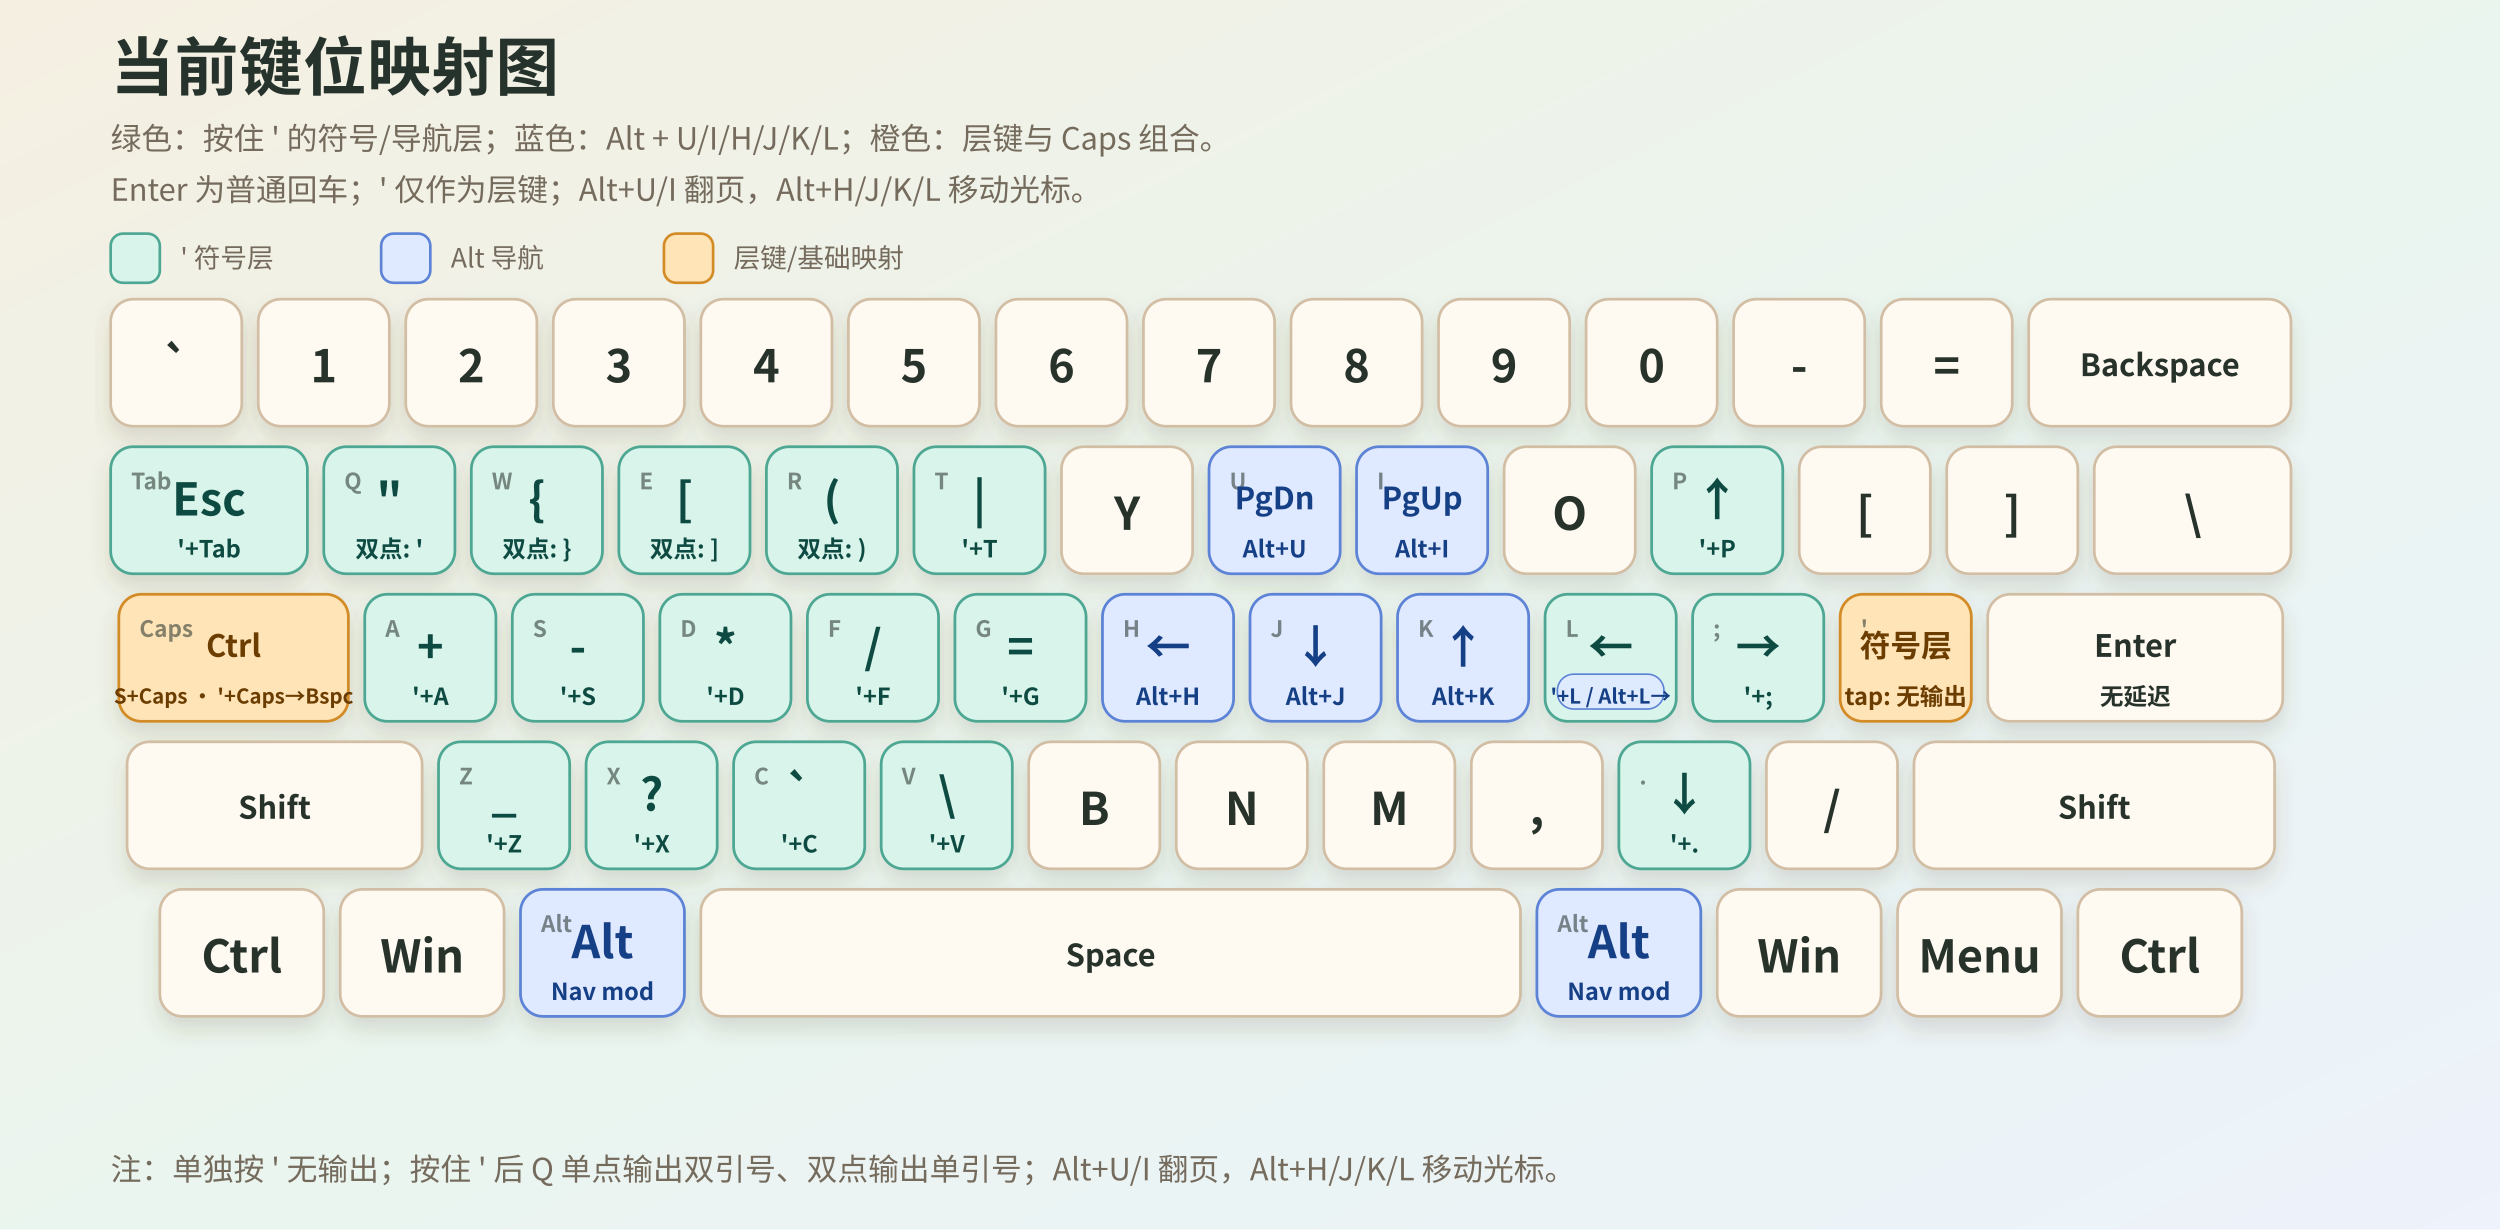
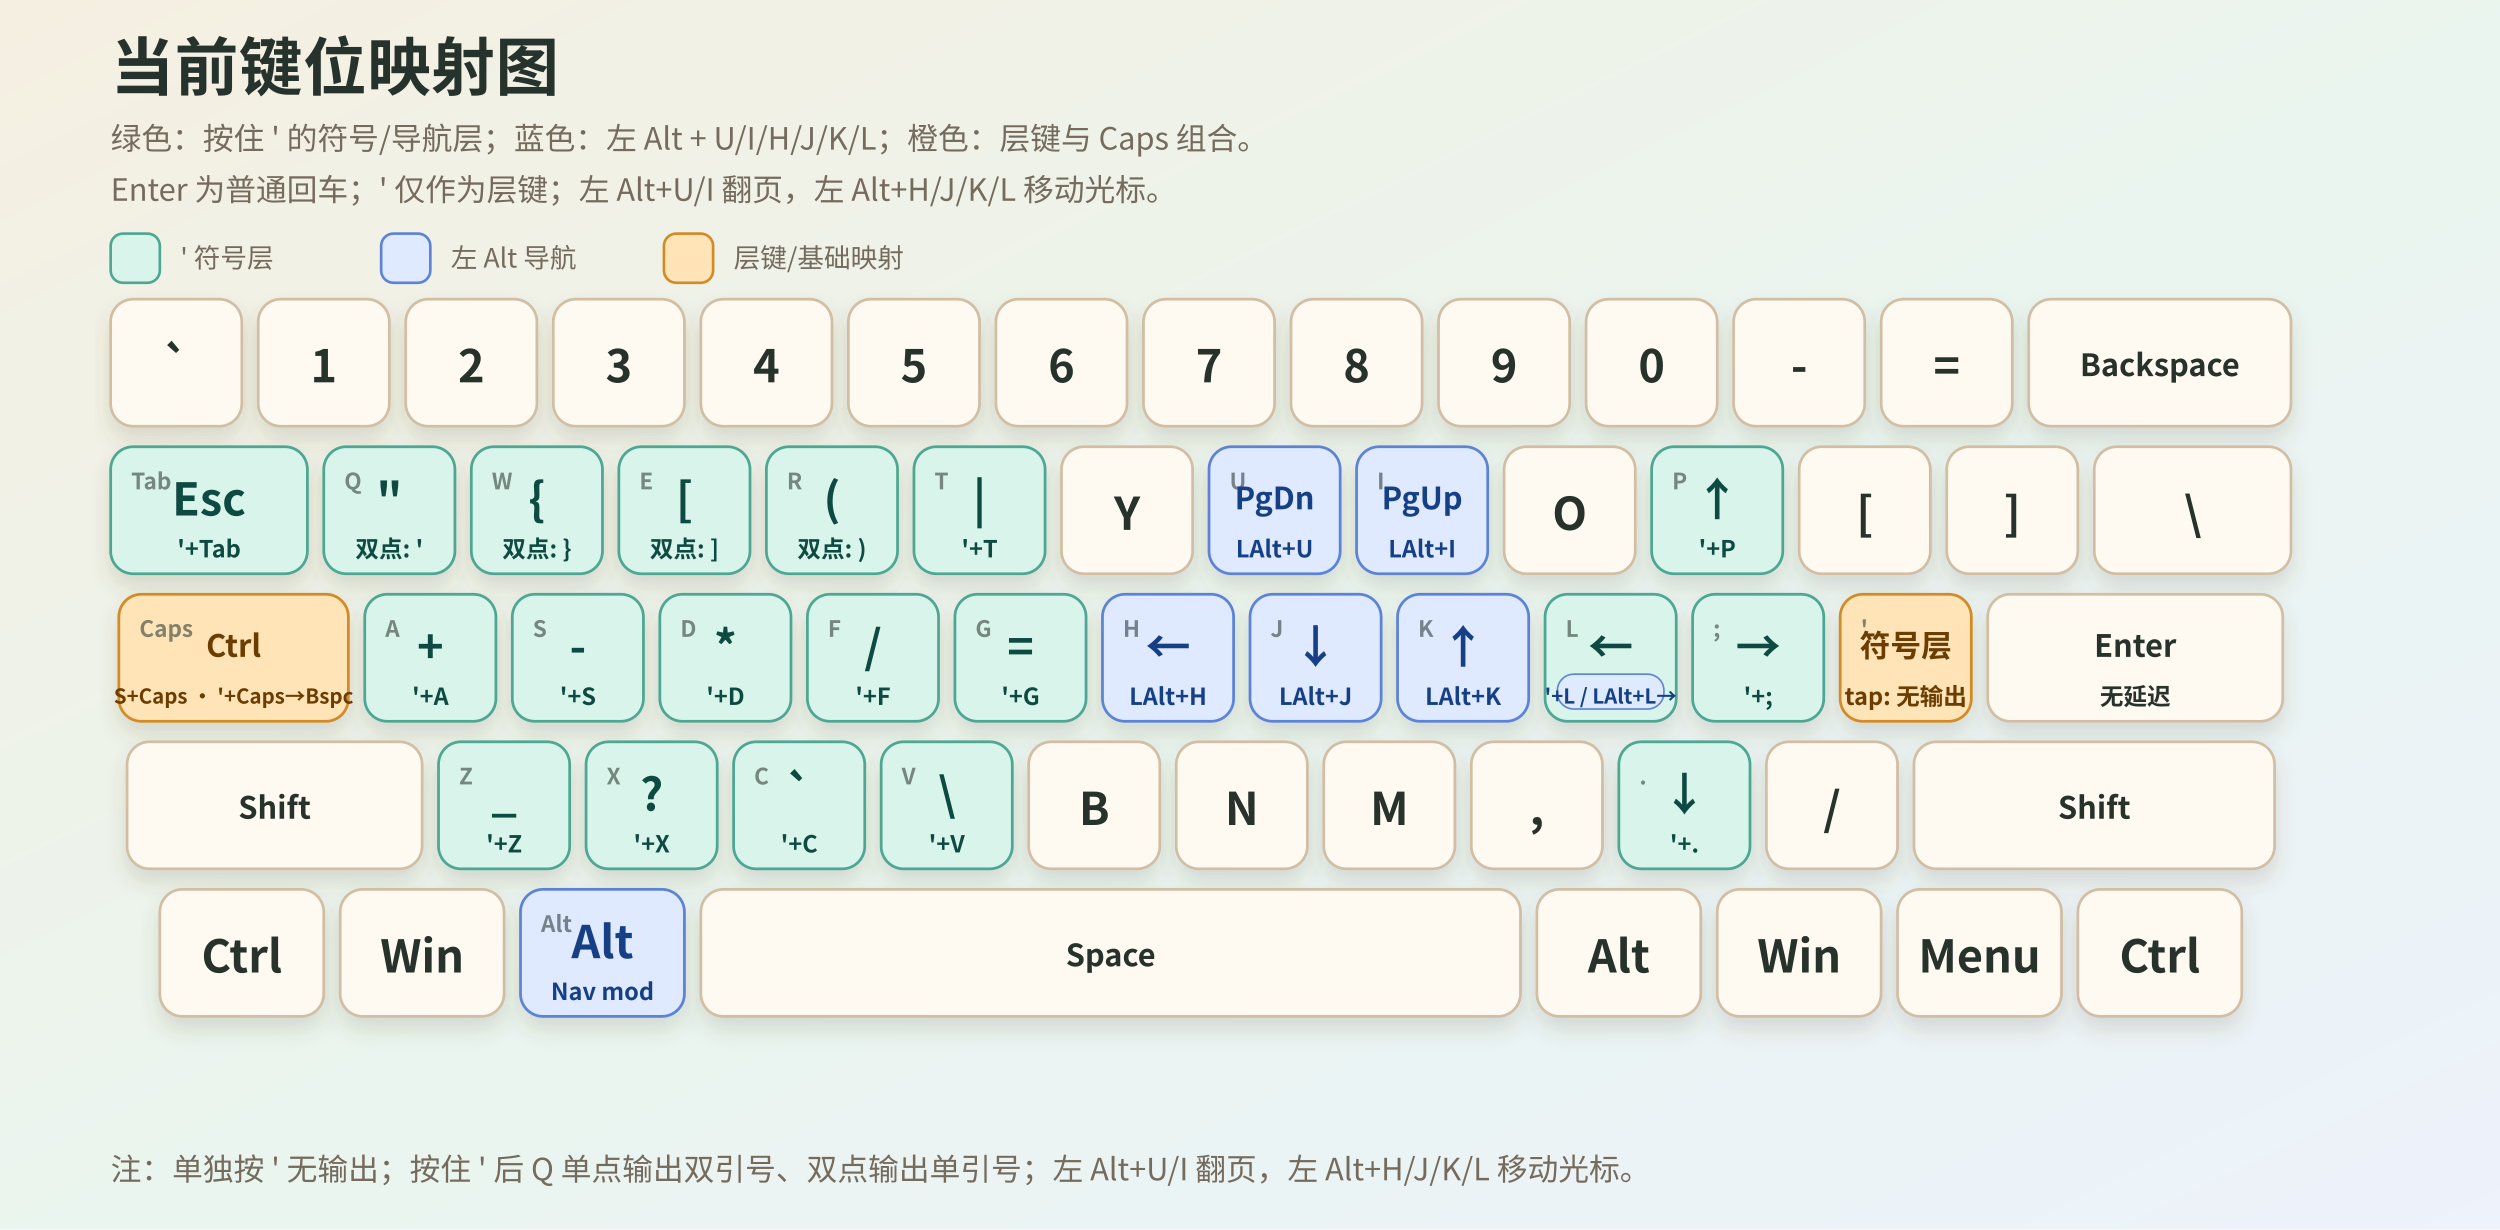
<svg xmlns="http://www.w3.org/2000/svg" width="1220" height="600" viewBox="0 0 1220 600">
  <defs>
    <linearGradient id="bg" x1="0" y1="0" x2="1" y2="1">
      <stop offset="0" stop-color="#f5efe1" />
      <stop offset="0.52" stop-color="#eaf5ef" />
      <stop offset="1" stop-color="#edf2fb" />
    </linearGradient>
    <filter id="shadow" x="-12%" y="-18%" width="124%" height="150%">
      <feDropShadow dx="0" dy="6" stdDeviation="5" flood-color="#5d4d35" flood-opacity="0.16" />
    </filter>
    <style>
      .title { font: 800 31px 'Noto Sans CJK SC', 'Source Han Sans SC', sans-serif; fill: #26322c; letter-spacing: .3px; }
      .subtitle { font: 15px 'Noto Sans CJK SC', 'Source Han Sans SC', sans-serif; fill: #756b5d; }
      .legend { font: 13px 'Noto Sans CJK SC', 'Source Han Sans SC', sans-serif; fill: #756b5d; dominant-baseline: middle; }
      .legendbox { stroke-width: 1.3; }
      .keywrap { filter: url(#shadow); }
      .key { stroke-width: 1.35; }
      .neutral { fill: #fffaf1; stroke: #d2bea4; }
      .quote { fill: #d9f4eb; stroke: #4da792; }
      .trigger { fill: #ffe4b8; stroke: #d28b25; }
      .alt { fill: #dfe9ff; stroke: #5d83d6; }
      .disabled { fill: #ece4dc; stroke: #aa9582; }
      .altchip { fill: rgba(223,233,255,.92); stroke: #5d83d6; stroke-width: .8; }
      .main { font: 800 22px 'Noto Sans CJK SC', 'Source Han Sans SC', sans-serif; fill: #26322c; dominant-baseline: central; }
      .wide { font-size: 15px; }
      .small { font: 700 11.5px 'Noto Sans CJK SC', 'Source Han Sans SC', sans-serif; dominant-baseline: central; }
      .tiny { font-size: 10px; }
      .phys { font: 800 11px 'Noto Sans CJK SC', 'Source Han Sans SC', sans-serif; fill: rgba(38,50,44,.56); dominant-baseline: central; }
      .neutral_text { fill: #26322c; }
      .quote_text { fill: #114c43; }
      .trigger_text { fill: #6c3d00; }
      .alt_text { fill: #163f86; }
      .disabled_text { fill: #8a7162; }
    </style>
  </defs>
  <rect width="100%" height="100%" fill="url(#bg)" />
  <text x="54" y="44" class="title">当前键位映射图</text>
-   <text x="54" y="73" class="subtitle">绿色：按住 ' 的符号/导航层；蓝色：Alt + U/I/H/J/K/L；橙色：层键与 Caps 组合。</text>
-   <text x="54" y="98" class="subtitle">Enter 为普通回车；' 仅作为层键；Alt+U/I 翻页，Alt+H/J/K/L 移动光标。</text>
+   <text x="54" y="73" class="subtitle">绿色：按住 ' 的符号/导航层；蓝色：左 Alt + U/I/H/J/K/L；橙色：层键与 Caps 组合。</text>
+   <text x="54" y="98" class="subtitle">Enter 为普通回车；' 仅作为层键；左 Alt+U/I 翻页，左 Alt+H/J/K/L 移动光标。</text>
  <rect x="54.0" y="114.0" width="24" height="24" rx="6" fill="#d9f4eb" stroke="#4da792" class="legendbox" />
  <text x="88.0" y="126.0" class="legend">' 符号层</text>
  <rect x="186.0" y="114.0" width="24" height="24" rx="6" fill="#dfe9ff" stroke="#5d83d6" class="legendbox" />
-   <text x="220.0" y="126.0" class="legend">Alt 导航</text>
+   <text x="220.0" y="126.0" class="legend">左 Alt 导航</text>
  <rect x="324.0" y="114.0" width="24" height="24" rx="6" fill="#ffe4b8" stroke="#d28b25" class="legendbox" />
  <text x="358.0" y="126.0" class="legend">层键/基础映射</text>
  <g class="keywrap">
    <rect x="54.0" y="146.0" width="64.0" height="62.0" rx="11" class="key neutral" />
    <text x="86.0" y="177.0" class="main neutral_text" text-anchor="middle">`</text>
  </g>
  <g class="keywrap">
    <rect x="126.0" y="146.0" width="64.0" height="62.0" rx="11" class="key neutral" />
    <text x="158.0" y="177.0" class="main neutral_text" text-anchor="middle">1</text>
  </g>
  <g class="keywrap">
    <rect x="198.0" y="146.0" width="64.0" height="62.0" rx="11" class="key neutral" />
    <text x="230.0" y="177.0" class="main neutral_text" text-anchor="middle">2</text>
  </g>
  <g class="keywrap">
    <rect x="270.0" y="146.0" width="64.0" height="62.0" rx="11" class="key neutral" />
    <text x="302.0" y="177.0" class="main neutral_text" text-anchor="middle">3</text>
  </g>
  <g class="keywrap">
    <rect x="342.0" y="146.0" width="64.0" height="62.0" rx="11" class="key neutral" />
    <text x="374.0" y="177.0" class="main neutral_text" text-anchor="middle">4</text>
  </g>
  <g class="keywrap">
    <rect x="414.0" y="146.0" width="64.0" height="62.0" rx="11" class="key neutral" />
    <text x="446.0" y="177.0" class="main neutral_text" text-anchor="middle">5</text>
  </g>
  <g class="keywrap">
    <rect x="486.0" y="146.0" width="64.0" height="62.0" rx="11" class="key neutral" />
    <text x="518.0" y="177.0" class="main neutral_text" text-anchor="middle">6</text>
  </g>
  <g class="keywrap">
    <rect x="558.0" y="146.0" width="64.0" height="62.0" rx="11" class="key neutral" />
    <text x="590.0" y="177.0" class="main neutral_text" text-anchor="middle">7</text>
  </g>
  <g class="keywrap">
    <rect x="630.0" y="146.0" width="64.0" height="62.0" rx="11" class="key neutral" />
    <text x="662.0" y="177.0" class="main neutral_text" text-anchor="middle">8</text>
  </g>
  <g class="keywrap">
    <rect x="702.0" y="146.0" width="64.0" height="62.0" rx="11" class="key neutral" />
    <text x="734.0" y="177.0" class="main neutral_text" text-anchor="middle">9</text>
  </g>
  <g class="keywrap">
    <rect x="774.0" y="146.0" width="64.0" height="62.0" rx="11" class="key neutral" />
    <text x="806.0" y="177.0" class="main neutral_text" text-anchor="middle">0</text>
  </g>
  <g class="keywrap">
    <rect x="846.0" y="146.0" width="64.0" height="62.0" rx="11" class="key neutral" />
    <text x="878.0" y="177.0" class="main neutral_text" text-anchor="middle">-</text>
  </g>
  <g class="keywrap">
    <rect x="918.0" y="146.0" width="64.0" height="62.0" rx="11" class="key neutral" />
    <text x="950.0" y="177.0" class="main neutral_text" text-anchor="middle">=</text>
  </g>
  <g class="keywrap">
    <rect x="990.0" y="146.0" width="128.0" height="62.0" rx="11" class="key neutral" />
    <text x="1054.0" y="177.0" class="main neutral_text wide" text-anchor="middle">Backspace</text>
  </g>
  <g class="keywrap">
    <rect x="54.0" y="218.0" width="96.0" height="62.0" rx="11" class="key quote" />
    <text x="64.0" y="234.0" class="phys" text-anchor="start">Tab</text>
    <text x="102.0" y="242.0" class="main quote_text" text-anchor="middle">Esc</text>
    <text x="102.0" y="267.0" class="small quote_text" text-anchor="middle">'+Tab</text>
  </g>
  <g class="keywrap">
    <rect x="158.0" y="218.0" width="64.0" height="62.0" rx="11" class="key quote" />
    <text x="168.0" y="234.0" class="phys" text-anchor="start">Q</text>
    <text x="190.0" y="242.0" class="main quote_text" text-anchor="middle">"</text>
    <text x="190.0" y="267.0" class="small quote_text" text-anchor="middle">双点: '</text>
  </g>
  <g class="keywrap">
    <rect x="230.0" y="218.0" width="64.0" height="62.0" rx="11" class="key quote" />
    <text x="240.0" y="234.0" class="phys" text-anchor="start">W</text>
    <text x="262.0" y="242.0" class="main quote_text" text-anchor="middle">{</text>
    <text x="262.0" y="267.0" class="small quote_text" text-anchor="middle">双点: }</text>
  </g>
  <g class="keywrap">
    <rect x="302.0" y="218.0" width="64.0" height="62.0" rx="11" class="key quote" />
    <text x="312.0" y="234.0" class="phys" text-anchor="start">E</text>
    <text x="334.0" y="242.0" class="main quote_text" text-anchor="middle">[</text>
    <text x="334.0" y="267.0" class="small quote_text" text-anchor="middle">双点: ]</text>
  </g>
  <g class="keywrap">
    <rect x="374.0" y="218.0" width="64.0" height="62.0" rx="11" class="key quote" />
    <text x="384.0" y="234.0" class="phys" text-anchor="start">R</text>
    <text x="406.0" y="242.0" class="main quote_text" text-anchor="middle">(</text>
    <text x="406.0" y="267.0" class="small quote_text" text-anchor="middle">双点: )</text>
  </g>
  <g class="keywrap">
    <rect x="446.0" y="218.0" width="64.0" height="62.0" rx="11" class="key quote" />
    <text x="456.0" y="234.0" class="phys" text-anchor="start">T</text>
    <text x="478.0" y="242.0" class="main quote_text" text-anchor="middle">|</text>
    <text x="478.0" y="267.0" class="small quote_text" text-anchor="middle">'+T</text>
  </g>
  <g class="keywrap">
    <rect x="518.0" y="218.0" width="64.0" height="62.0" rx="11" class="key neutral" />
    <text x="550.0" y="249.0" class="main neutral_text" text-anchor="middle">Y</text>
  </g>
  <g class="keywrap">
    <rect x="590.0" y="218.0" width="64.0" height="62.0" rx="11" class="key alt" />
    <text x="600.0" y="234.0" class="phys" text-anchor="start">U</text>
    <text x="622.0" y="242.0" class="main alt_text wide" text-anchor="middle">PgDn</text>
-     <text x="622.0" y="267.0" class="small alt_text" text-anchor="middle">Alt+U</text>
+     <text x="622.0" y="267.0" class="small alt_text" text-anchor="middle">LAlt+U</text>
  </g>
  <g class="keywrap">
    <rect x="662.0" y="218.0" width="64.0" height="62.0" rx="11" class="key alt" />
    <text x="672.0" y="234.0" class="phys" text-anchor="start">I</text>
    <text x="694.0" y="242.0" class="main alt_text wide" text-anchor="middle">PgUp</text>
-     <text x="694.0" y="267.0" class="small alt_text" text-anchor="middle">Alt+I</text>
+     <text x="694.0" y="267.0" class="small alt_text" text-anchor="middle">LAlt+I</text>
  </g>
  <g class="keywrap">
    <rect x="734.0" y="218.0" width="64.0" height="62.0" rx="11" class="key neutral" />
    <text x="766.0" y="249.0" class="main neutral_text" text-anchor="middle">O</text>
  </g>
  <g class="keywrap">
    <rect x="806.0" y="218.0" width="64.0" height="62.0" rx="11" class="key quote" />
    <text x="816.0" y="234.0" class="phys" text-anchor="start">P</text>
    <text x="838.0" y="242.0" class="main quote_text" text-anchor="middle">↑</text>
    <text x="838.0" y="267.0" class="small quote_text" text-anchor="middle">'+P</text>
  </g>
  <g class="keywrap">
    <rect x="878.0" y="218.0" width="64.0" height="62.0" rx="11" class="key neutral" />
    <text x="910.0" y="249.0" class="main neutral_text" text-anchor="middle">[</text>
  </g>
  <g class="keywrap">
    <rect x="950.0" y="218.0" width="64.0" height="62.0" rx="11" class="key neutral" />
    <text x="982.0" y="249.0" class="main neutral_text" text-anchor="middle">]</text>
  </g>
  <g class="keywrap">
    <rect x="1022.0" y="218.0" width="96.0" height="62.0" rx="11" class="key neutral" />
    <text x="1070.0" y="249.0" class="main neutral_text" text-anchor="middle">\</text>
  </g>
  <g class="keywrap">
    <rect x="58.0" y="290.0" width="112.0" height="62.0" rx="11" class="key trigger" />
    <text x="68.0" y="306.0" class="phys" text-anchor="start">Caps</text>
    <text x="114.0" y="314.0" class="main trigger_text wide" text-anchor="middle">Ctrl</text>
    <text x="114.0" y="339.0" class="small trigger_text tiny" text-anchor="middle">S+Caps · '+Caps→Bspc</text>
  </g>
  <g class="keywrap">
    <rect x="178.0" y="290.0" width="64.0" height="62.0" rx="11" class="key quote" />
    <text x="188.0" y="306.0" class="phys" text-anchor="start">A</text>
    <text x="210.0" y="314.0" class="main quote_text" text-anchor="middle">+</text>
    <text x="210.0" y="339.0" class="small quote_text" text-anchor="middle">'+A</text>
  </g>
  <g class="keywrap">
    <rect x="250.0" y="290.0" width="64.0" height="62.0" rx="11" class="key quote" />
    <text x="260.0" y="306.0" class="phys" text-anchor="start">S</text>
    <text x="282.0" y="314.0" class="main quote_text" text-anchor="middle">-</text>
    <text x="282.0" y="339.0" class="small quote_text" text-anchor="middle">'+S</text>
  </g>
  <g class="keywrap">
    <rect x="322.0" y="290.0" width="64.0" height="62.0" rx="11" class="key quote" />
    <text x="332.0" y="306.0" class="phys" text-anchor="start">D</text>
    <text x="354.0" y="314.0" class="main quote_text" text-anchor="middle">*</text>
    <text x="354.0" y="339.0" class="small quote_text" text-anchor="middle">'+D</text>
  </g>
  <g class="keywrap">
    <rect x="394.0" y="290.0" width="64.0" height="62.0" rx="11" class="key quote" />
    <text x="404.0" y="306.0" class="phys" text-anchor="start">F</text>
    <text x="426.0" y="314.0" class="main quote_text" text-anchor="middle">/</text>
    <text x="426.0" y="339.0" class="small quote_text" text-anchor="middle">'+F</text>
  </g>
  <g class="keywrap">
    <rect x="466.0" y="290.0" width="64.0" height="62.0" rx="11" class="key quote" />
    <text x="476.0" y="306.0" class="phys" text-anchor="start">G</text>
    <text x="498.0" y="314.0" class="main quote_text" text-anchor="middle">=</text>
    <text x="498.0" y="339.0" class="small quote_text" text-anchor="middle">'+G</text>
  </g>
  <g class="keywrap">
    <rect x="538.0" y="290.0" width="64.0" height="62.0" rx="11" class="key alt" />
    <text x="548.0" y="306.0" class="phys" text-anchor="start">H</text>
    <text x="570.0" y="314.0" class="main alt_text" text-anchor="middle">←</text>
-     <text x="570.0" y="339.0" class="small alt_text" text-anchor="middle">Alt+H</text>
+     <text x="570.0" y="339.0" class="small alt_text" text-anchor="middle">LAlt+H</text>
  </g>
  <g class="keywrap">
    <rect x="610.0" y="290.0" width="64.0" height="62.0" rx="11" class="key alt" />
    <text x="620.0" y="306.0" class="phys" text-anchor="start">J</text>
    <text x="642.0" y="314.0" class="main alt_text" text-anchor="middle">↓</text>
-     <text x="642.0" y="339.0" class="small alt_text" text-anchor="middle">Alt+J</text>
+     <text x="642.0" y="339.0" class="small alt_text" text-anchor="middle">LAlt+J</text>
  </g>
  <g class="keywrap">
    <rect x="682.0" y="290.0" width="64.0" height="62.0" rx="11" class="key alt" />
    <text x="692.0" y="306.0" class="phys" text-anchor="start">K</text>
    <text x="714.0" y="314.0" class="main alt_text" text-anchor="middle">↑</text>
-     <text x="714.0" y="339.0" class="small alt_text" text-anchor="middle">Alt+K</text>
+     <text x="714.0" y="339.0" class="small alt_text" text-anchor="middle">LAlt+K</text>
  </g>
  <g class="keywrap">
    <rect x="754.0" y="290.0" width="64.0" height="62.0" rx="11" class="key quote" />
    <rect x="760.0" y="329.0" width="52.0" height="17" rx="8" class="altchip" />
    <text x="764.0" y="306.0" class="phys" text-anchor="start">L</text>
    <text x="786.0" y="314.0" class="main quote_text" text-anchor="middle">←</text>
-     <text x="786.0" y="339.0" class="small alt_text tiny" text-anchor="middle">'+L / Alt+L→</text>
+     <text x="786.0" y="339.0" class="small alt_text tiny" text-anchor="middle">'+L / LAlt+L→</text>
  </g>
  <g class="keywrap">
    <rect x="826.0" y="290.0" width="64.0" height="62.0" rx="11" class="key quote" />
    <text x="836.0" y="306.0" class="phys" text-anchor="start">;</text>
    <text x="858.0" y="314.0" class="main quote_text" text-anchor="middle">→</text>
    <text x="858.0" y="339.0" class="small quote_text" text-anchor="middle">'+;</text>
  </g>
  <g class="keywrap">
    <rect x="898.0" y="290.0" width="64.0" height="62.0" rx="11" class="key trigger" />
    <text x="908.0" y="306.0" class="phys" text-anchor="start">'</text>
    <text x="930.0" y="314.0" class="main trigger_text wide" text-anchor="middle">符号层</text>
    <text x="930.0" y="339.0" class="small trigger_text" text-anchor="middle">tap: 无输出</text>
  </g>
  <g class="keywrap">
    <rect x="970.0" y="290.0" width="144.0" height="62.0" rx="11" class="key neutral" />
    <text x="1042.0" y="314.0" class="main neutral_text wide" text-anchor="middle">Enter</text>
    <text x="1042.0" y="339.0" class="small neutral_text" text-anchor="middle">无延迟</text>
  </g>
  <g class="keywrap">
    <rect x="62.0" y="362.0" width="144.0" height="62.0" rx="11" class="key neutral" />
    <text x="134.0" y="393.0" class="main neutral_text wide" text-anchor="middle">Shift</text>
  </g>
  <g class="keywrap">
    <rect x="214.0" y="362.0" width="64.0" height="62.0" rx="11" class="key quote" />
    <text x="224.0" y="378.0" class="phys" text-anchor="start">Z</text>
    <text x="246.0" y="386.0" class="main quote_text" text-anchor="middle">_</text>
    <text x="246.0" y="411.0" class="small quote_text" text-anchor="middle">'+Z</text>
  </g>
  <g class="keywrap">
    <rect x="286.0" y="362.0" width="64.0" height="62.0" rx="11" class="key quote" />
    <text x="296.0" y="378.0" class="phys" text-anchor="start">X</text>
    <text x="318.0" y="386.0" class="main quote_text" text-anchor="middle">?</text>
    <text x="318.0" y="411.0" class="small quote_text" text-anchor="middle">'+X</text>
  </g>
  <g class="keywrap">
    <rect x="358.0" y="362.0" width="64.0" height="62.0" rx="11" class="key quote" />
    <text x="368.0" y="378.0" class="phys" text-anchor="start">C</text>
    <text x="390.0" y="386.0" class="main quote_text" text-anchor="middle">`</text>
    <text x="390.0" y="411.0" class="small quote_text" text-anchor="middle">'+C</text>
  </g>
  <g class="keywrap">
    <rect x="430.0" y="362.0" width="64.0" height="62.0" rx="11" class="key quote" />
    <text x="440.0" y="378.0" class="phys" text-anchor="start">V</text>
    <text x="462.0" y="386.0" class="main quote_text" text-anchor="middle">\</text>
    <text x="462.0" y="411.0" class="small quote_text" text-anchor="middle">'+V</text>
  </g>
  <g class="keywrap">
    <rect x="502.0" y="362.0" width="64.0" height="62.0" rx="11" class="key neutral" />
    <text x="534.0" y="393.0" class="main neutral_text" text-anchor="middle">B</text>
  </g>
  <g class="keywrap">
    <rect x="574.0" y="362.0" width="64.0" height="62.0" rx="11" class="key neutral" />
    <text x="606.0" y="393.0" class="main neutral_text" text-anchor="middle">N</text>
  </g>
  <g class="keywrap">
    <rect x="646.0" y="362.0" width="64.0" height="62.0" rx="11" class="key neutral" />
    <text x="678.0" y="393.0" class="main neutral_text" text-anchor="middle">M</text>
  </g>
  <g class="keywrap">
    <rect x="718.0" y="362.0" width="64.0" height="62.0" rx="11" class="key neutral" />
    <text x="750.0" y="393.0" class="main neutral_text" text-anchor="middle">,</text>
  </g>
  <g class="keywrap">
    <rect x="790.0" y="362.0" width="64.0" height="62.0" rx="11" class="key quote" />
    <text x="800.0" y="378.0" class="phys" text-anchor="start">.</text>
    <text x="822.0" y="386.0" class="main quote_text" text-anchor="middle">↓</text>
    <text x="822.0" y="411.0" class="small quote_text" text-anchor="middle">'+.</text>
  </g>
  <g class="keywrap">
    <rect x="862.0" y="362.0" width="64.0" height="62.0" rx="11" class="key neutral" />
    <text x="894.0" y="393.0" class="main neutral_text" text-anchor="middle">/</text>
  </g>
  <g class="keywrap">
    <rect x="934.0" y="362.0" width="176.0" height="62.0" rx="11" class="key neutral" />
    <text x="1022.0" y="393.0" class="main neutral_text wide" text-anchor="middle">Shift</text>
  </g>
  <g class="keywrap">
    <rect x="78.0" y="434.0" width="80.0" height="62.0" rx="11" class="key neutral" />
    <text x="118.0" y="465.0" class="main neutral_text" text-anchor="middle">Ctrl</text>
  </g>
  <g class="keywrap">
    <rect x="166.0" y="434.0" width="80.0" height="62.0" rx="11" class="key neutral" />
    <text x="206.0" y="465.0" class="main neutral_text" text-anchor="middle">Win</text>
  </g>
  <g class="keywrap">
    <rect x="254.0" y="434.0" width="80.0" height="62.0" rx="11" class="key alt" />
    <text x="264.0" y="450.0" class="phys" text-anchor="start">Alt</text>
    <text x="294.0" y="458.0" class="main alt_text" text-anchor="middle">Alt</text>
    <text x="294.0" y="483.0" class="small alt_text" text-anchor="middle">Nav mod</text>
  </g>
  <g class="keywrap">
    <rect x="342.0" y="434.0" width="400.0" height="62.0" rx="11" class="key neutral" />
    <text x="542.0" y="465.0" class="main neutral_text wide" text-anchor="middle">Space</text>
  </g>
  <g class="keywrap">
-     <rect x="750.0" y="434.0" width="80.0" height="62.0" rx="11" class="key alt" />
-     <text x="760.0" y="450.0" class="phys" text-anchor="start">Alt</text>
-     <text x="790.0" y="458.0" class="main alt_text" text-anchor="middle">Alt</text>
-     <text x="790.0" y="483.0" class="small alt_text" text-anchor="middle">Nav mod</text>
+     <rect x="750.0" y="434.0" width="80.0" height="62.0" rx="11" class="key neutral" />
+     <text x="790.0" y="465.0" class="main neutral_text" text-anchor="middle">Alt</text>
  </g>
  <g class="keywrap">
    <rect x="838.0" y="434.0" width="80.0" height="62.0" rx="11" class="key neutral" />
    <text x="878.0" y="465.0" class="main neutral_text" text-anchor="middle">Win</text>
  </g>
  <g class="keywrap">
    <rect x="926.0" y="434.0" width="80.0" height="62.0" rx="11" class="key neutral" />
    <text x="966.0" y="465.0" class="main neutral_text" text-anchor="middle">Menu</text>
  </g>
  <g class="keywrap">
    <rect x="1014.0" y="434.0" width="80.0" height="62.0" rx="11" class="key neutral" />
    <text x="1054.0" y="465.0" class="main neutral_text" text-anchor="middle">Ctrl</text>
  </g>
-   <text x="54" y="576" class="subtitle">注：单独按 ' 无输出；按住 ' 后 Q 单点输出双引号、双点输出单引号；Alt+U/I 翻页，Alt+H/J/K/L 移动光标。</text>
+   <text x="54" y="576" class="subtitle">注：单独按 ' 无输出；按住 ' 后 Q 单点输出双引号、双点输出单引号；左 Alt+U/I 翻页，左 Alt+H/J/K/L 移动光标。</text>
</svg>
